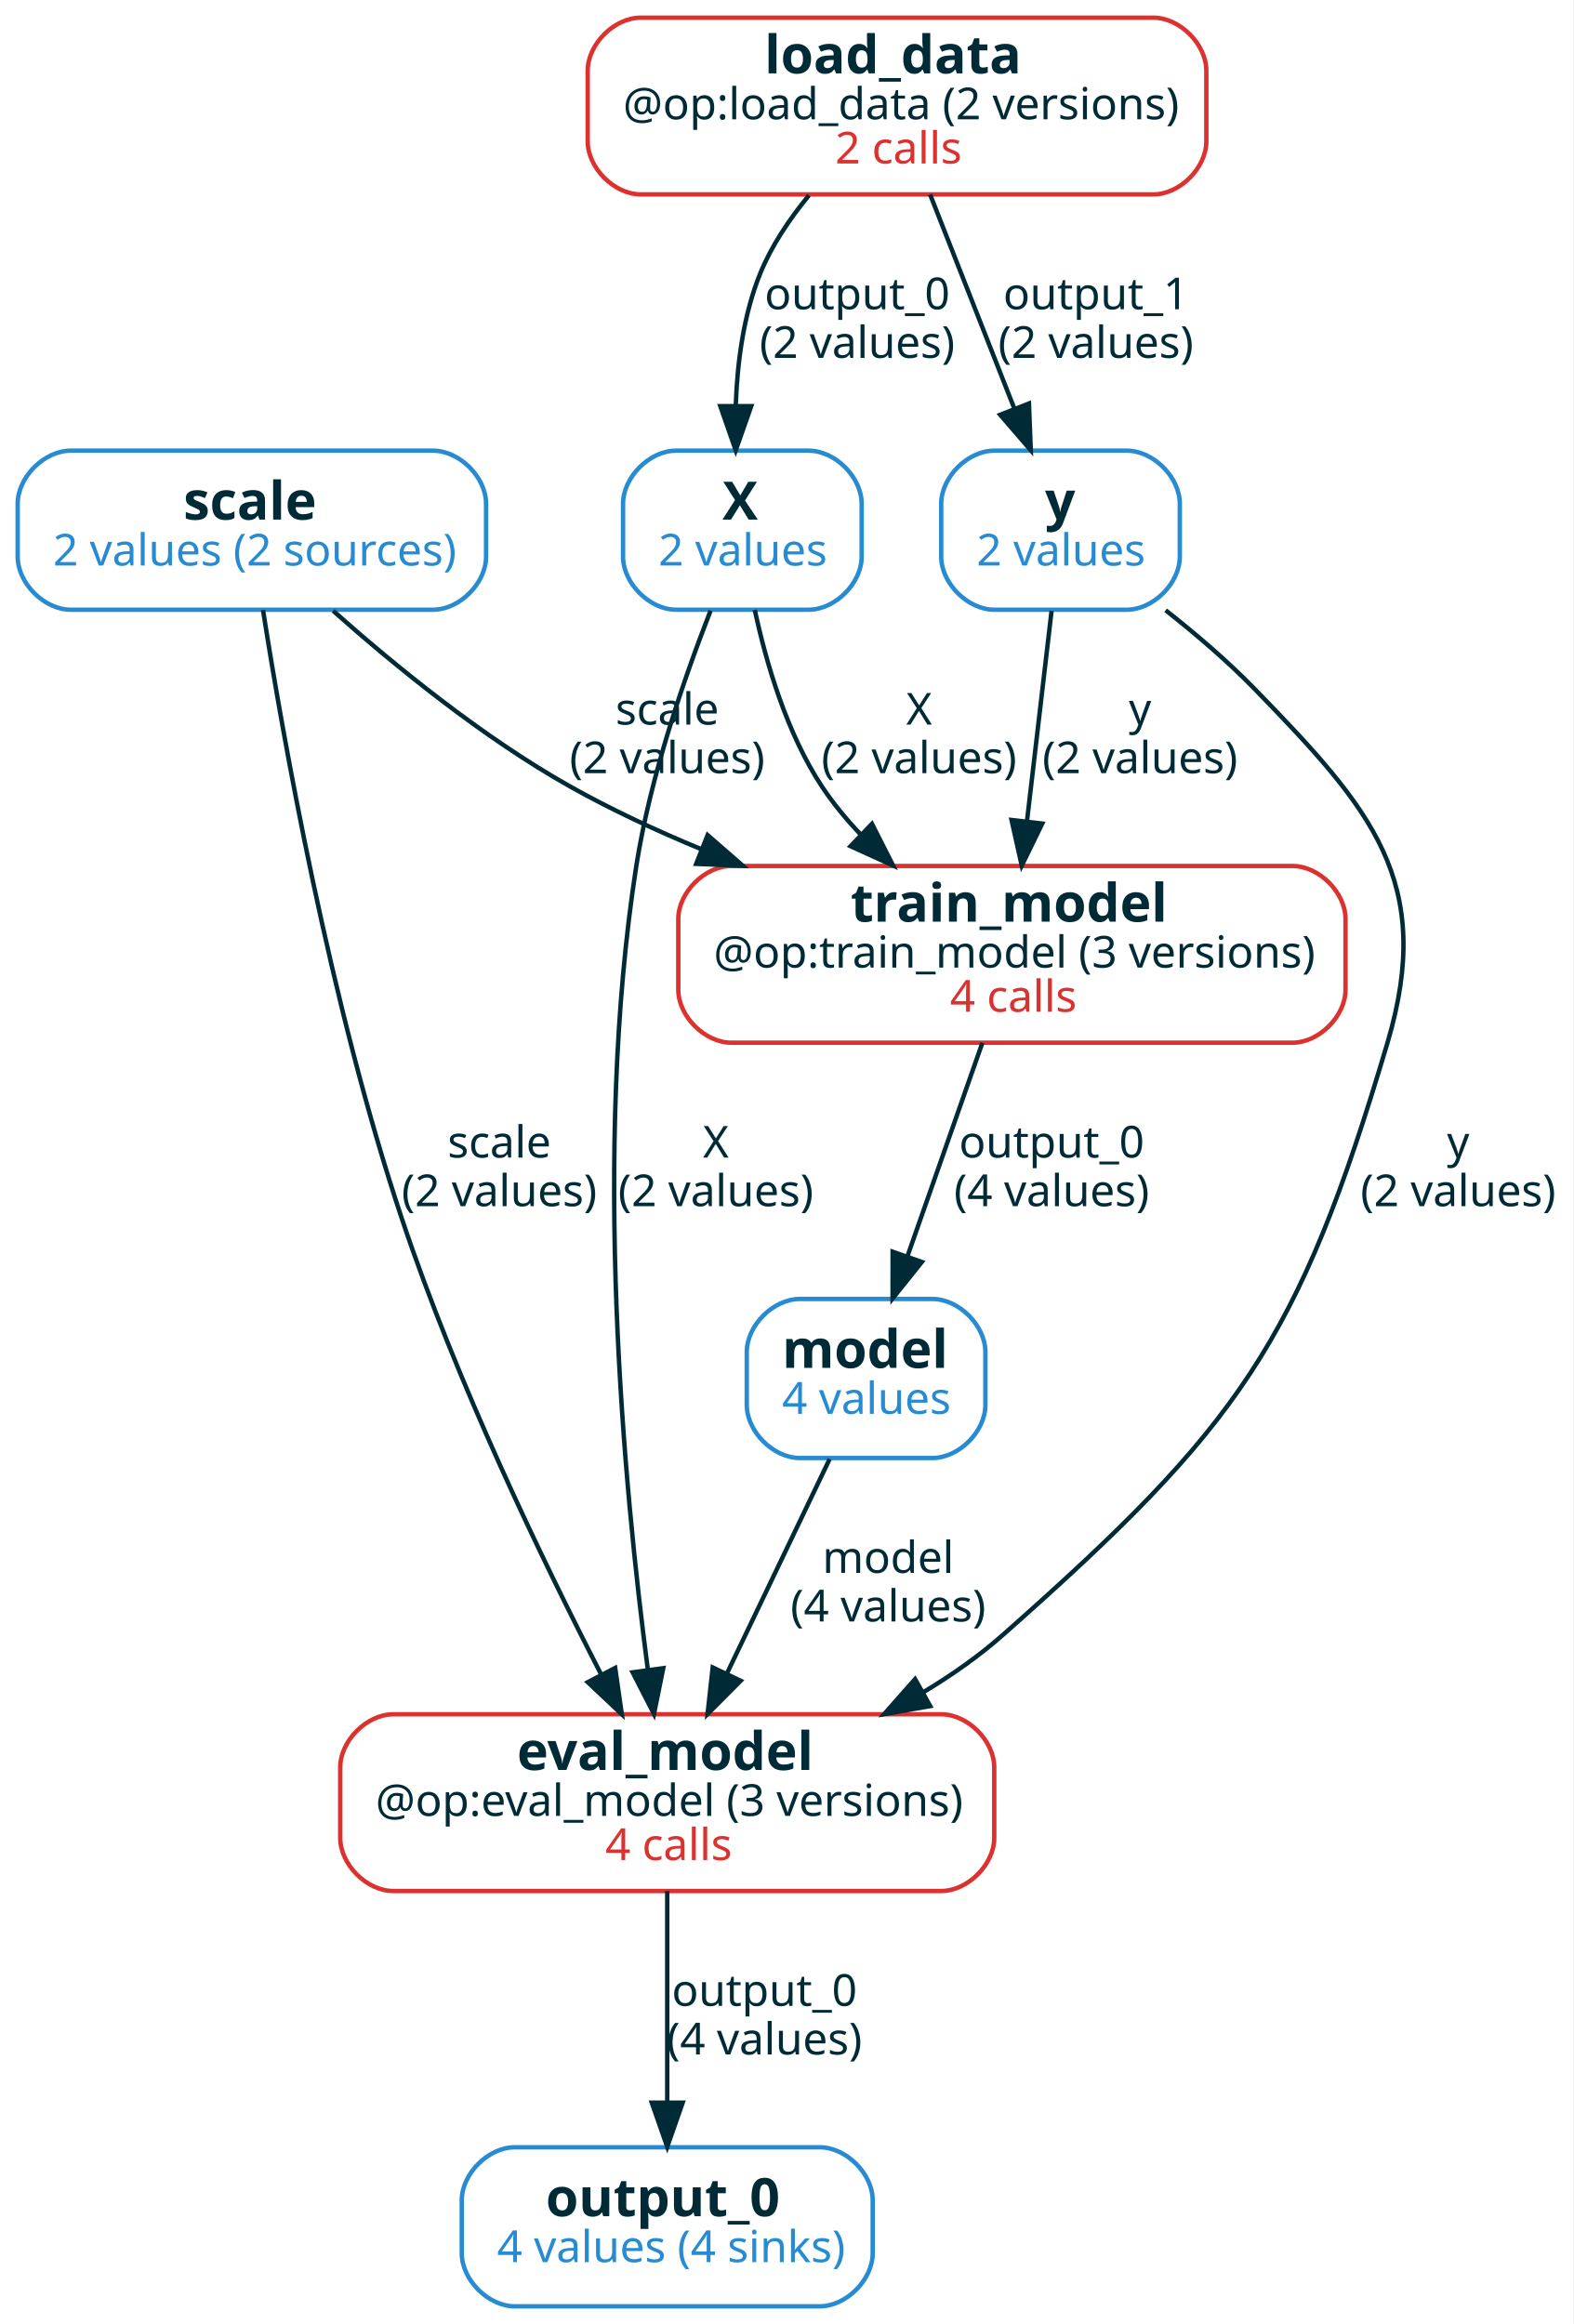
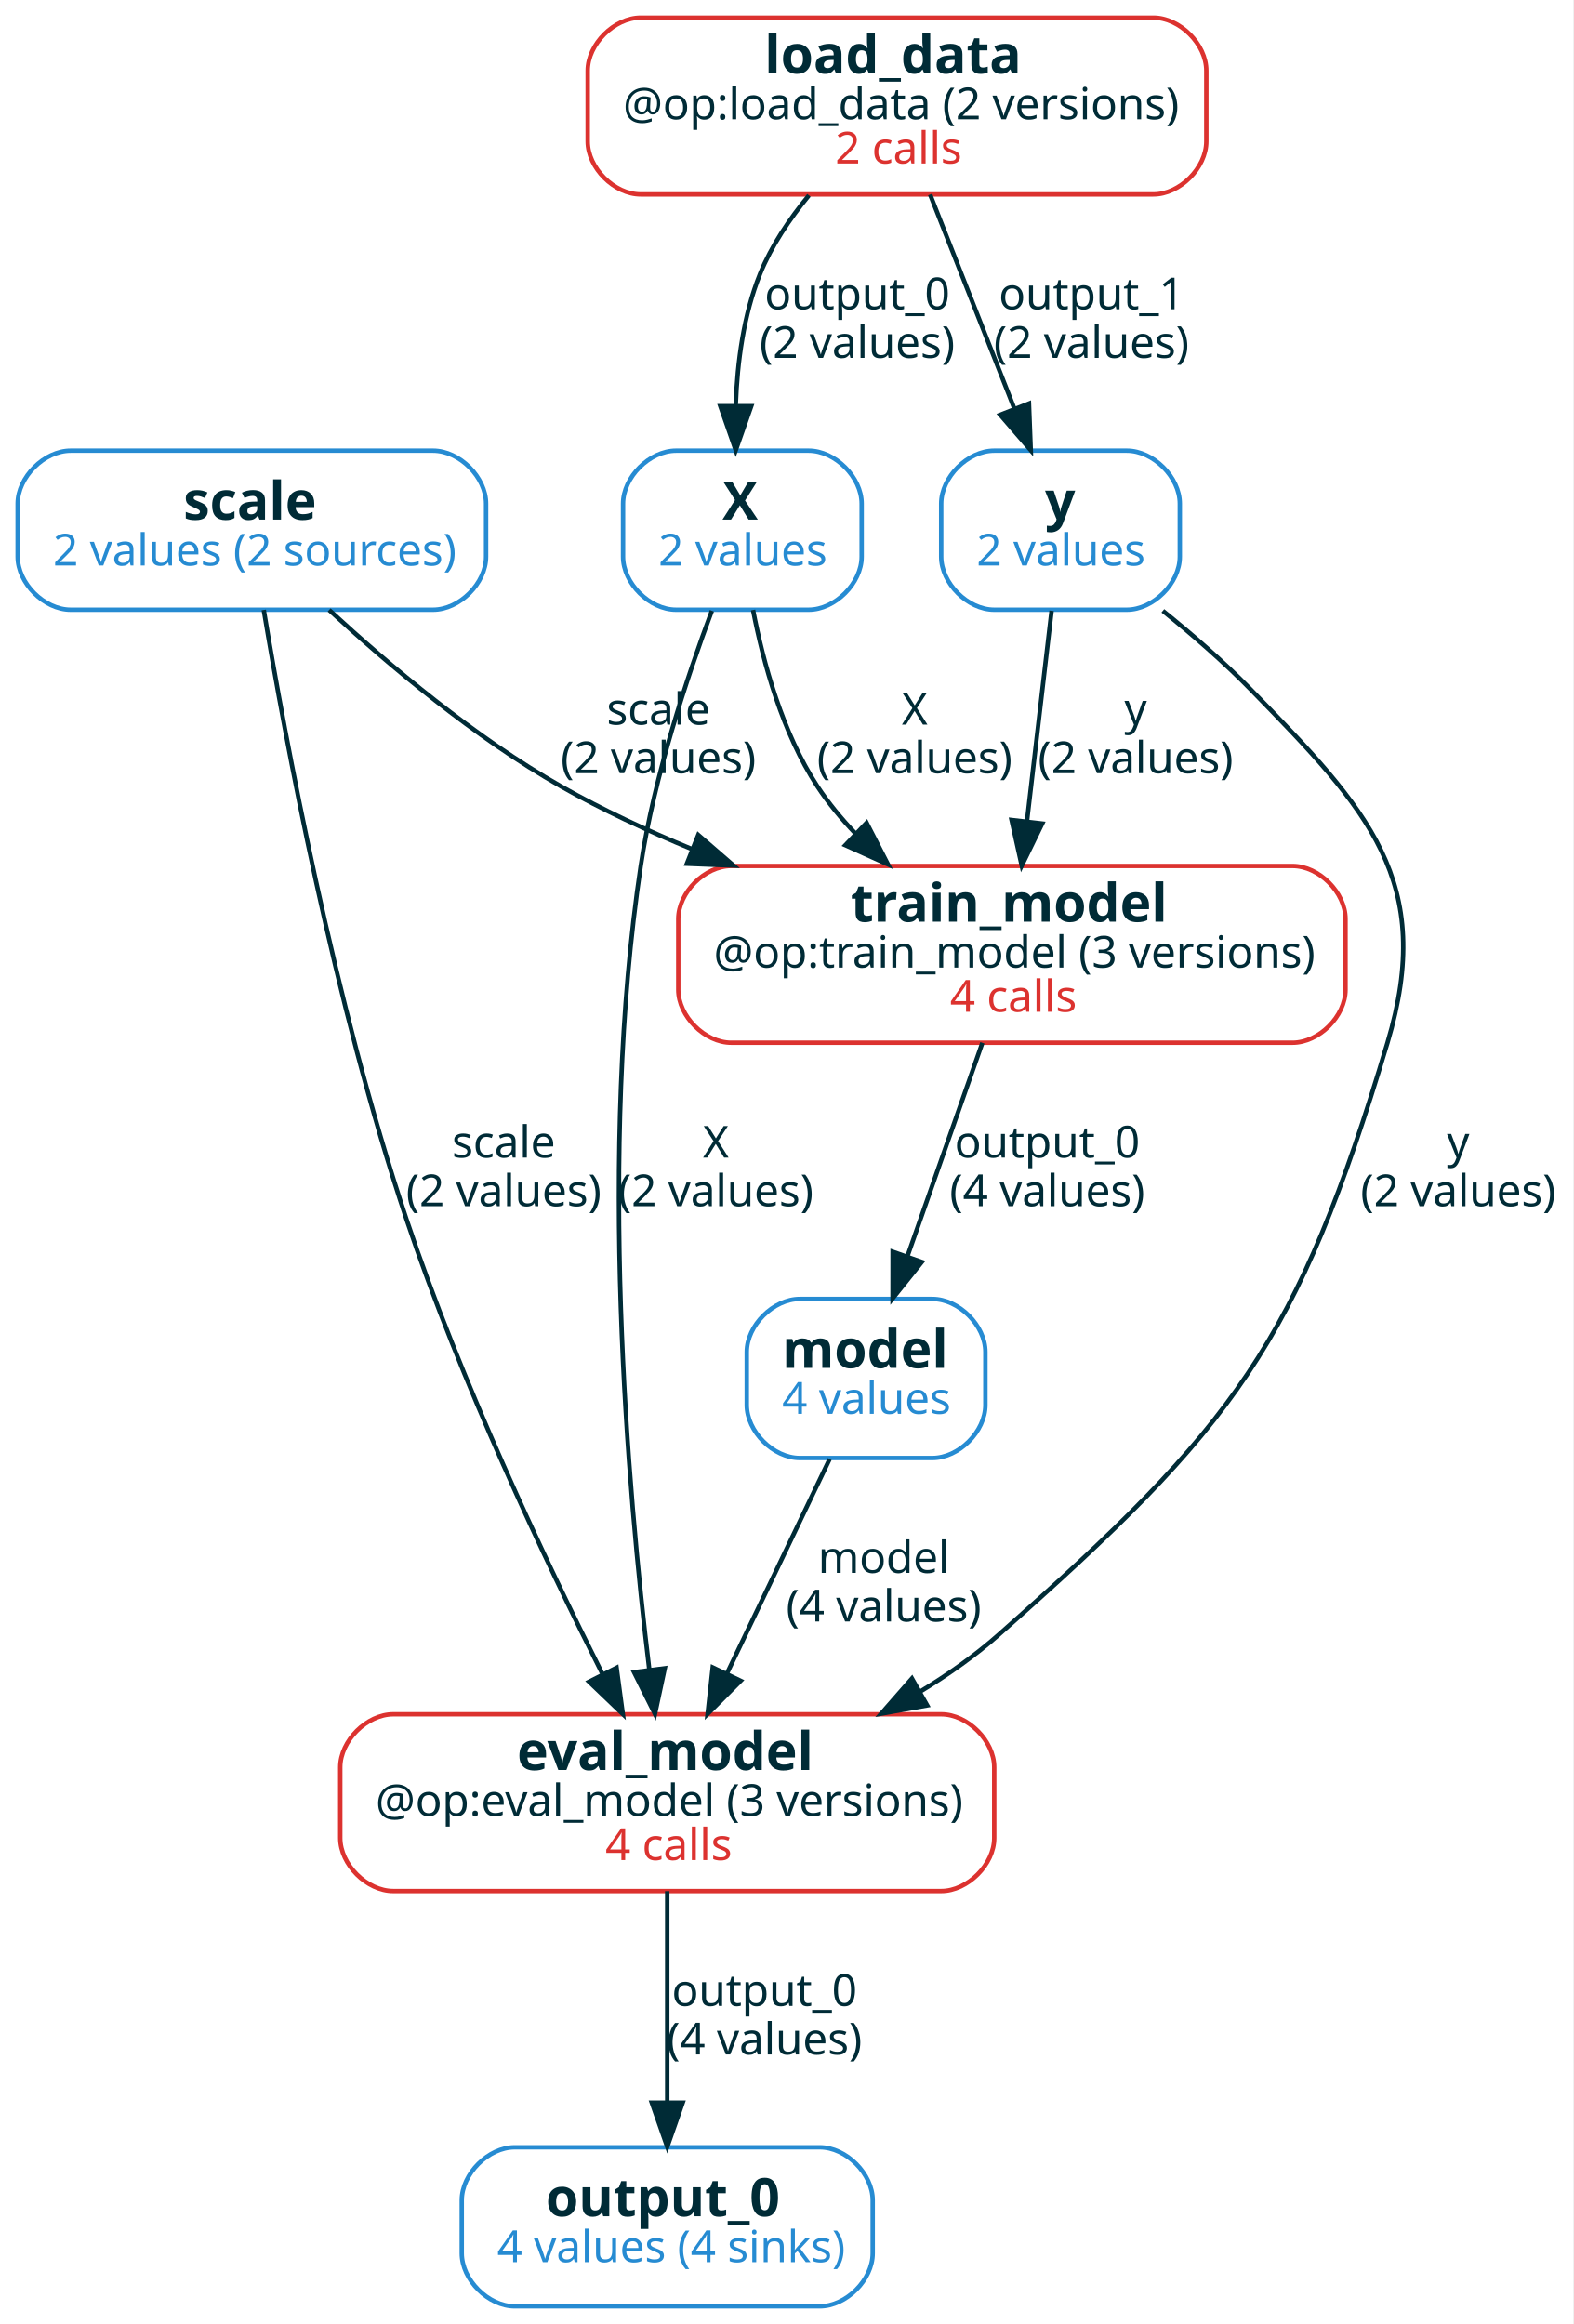
<svg xmlns="http://www.w3.org/2000/svg" width="356pt" height="526pt" viewBox="0.00 0.00 356.00 526.00">
  <g id="graph0" class="graph" transform="scale(1 1) rotate(0) translate(4 522)">
    <polygon fill="white" stroke="transparent" points="-4,4 -4,-522 352,-522 352,4 -4,4" />
    <g id="node1" class="node">
      <path fill="none" stroke="#268bd2" d="M181.5,-36C181.5,-36 112.5,-36 112.5,-36 106.5,-36 100.5,-30 100.5,-24 100.5,-24 100.5,-12 100.5,-12 100.5,-6 106.5,0 112.5,0 112.5,0 181.5,0 181.5,0 187.5,0 193.5,-6 193.5,-12 193.5,-12 193.5,-24 193.5,-24 193.5,-30 187.5,-36 181.5,-36" />
      <text text-anchor="start" x="119.5" y="-20.4" font-family="RobotoMono" font-weight="bold" font-size="12.00" fill="#002b36">output_0</text>
      <text text-anchor="start" x="108.5" y="-10" font-family="RobotoMono" font-size="10.00" fill="#268bd2">4 values (4 sinks)</text>
    </g>
    <g id="node2" class="node">
-       <path fill="none" stroke="#268bd2" d="M207,-228C207,-228 177,-228 177,-228 171,-228 165,-222 165,-216 165,-216 165,-204 165,-204 165,-198 171,-192 177,-192 177,-192 207,-192 207,-192 213,-192 219,-198 219,-204 219,-204 219,-216 219,-216 219,-222 213,-228 207,-228" />
-       <text text-anchor="start" x="173" y="-212.4" font-family="RobotoMono" font-weight="bold" font-size="12.00" fill="#002b36">model</text>
-       <text text-anchor="start" x="173" y="-202" font-family="RobotoMono" font-size="10.00" fill="#268bd2">4 values</text>
+       <path fill="none" stroke="#268bd2" d="M94,-420C94,-420 12,-420 12,-420 6,-420 0,-414 0,-408 0,-408 0,-396 0,-396 0,-390 6,-384 12,-384 12,-384 94,-384 94,-384 100,-384 106,-390 106,-396 106,-396 106,-408 106,-408 106,-414 100,-420 94,-420" />
+       <text text-anchor="start" x="37.5" y="-404.4" font-family="RobotoMono" font-weight="bold" font-size="12.00" fill="#002b36">scale</text>
+       <text text-anchor="start" x="8" y="-394" font-family="RobotoMono" font-size="10.00" fill="#268bd2">2 values (2 sources)</text>
    </g>
    <g id="node7" class="node">
      <path fill="none" stroke="#dc322f" d="M209,-134C209,-134 85,-134 85,-134 79,-134 73,-128 73,-122 73,-122 73,-106 73,-106 73,-100 79,-94 85,-94 85,-94 209,-94 209,-94 215,-94 221,-100 221,-106 221,-106 221,-122 221,-122 221,-128 215,-134 209,-134" />
      <text text-anchor="start" x="113" y="-121.4" font-family="RobotoMono" font-weight="bold" font-size="12.00" fill="#002b36">eval_model</text>
      <text text-anchor="start" x="81" y="-111" font-family="RobotoMono" font-size="10.00" fill="#002b36">@op:eval_model (3 versions)</text>
      <text text-anchor="start" x="133" y="-101" font-family="RobotoMono" font-size="10.00" fill="#dc322f">4 calls</text>
    </g>
-     <g id="edge4" class="edge">
-       <path fill="none" stroke="#002b36" d="M183.75,-191.76C177.27,-178.24 168.13,-159.14 160.58,-143.38" />
-       <polygon fill="#002b36" stroke="#002b36" points="163.61,-141.58 156.13,-134.07 157.29,-144.6 163.61,-141.58" />
-       <text text-anchor="middle" x="197" y="-166" font-family="RobotoMono" font-size="10.00" fill="#002b36">model</text>
-       <text text-anchor="middle" x="197" y="-155" font-family="RobotoMono" font-size="10.00" fill="#002b36">(4 values)</text>
+     <g id="edge2" class="edge">
+       <path fill="none" stroke="#002b36" d="M55.69,-383.95C60.51,-355.08 71.64,-294.93 88,-246 100.26,-209.34 119.29,-169.06 132.41,-142.98" />
+       <polygon fill="#002b36" stroke="#002b36" points="135.54,-144.54 136.95,-134.04 129.3,-141.37 135.54,-144.54" />
+       <text text-anchor="middle" x="110" y="-260" font-family="RobotoMono" font-size="10.00" fill="#002b36">scale</text>
+       <text text-anchor="middle" x="110" y="-249" font-family="RobotoMono" font-size="10.00" fill="#002b36">(2 values)</text>
    </g>
-     <g id="node3" class="node">
-       <path fill="none" stroke="#268bd2" d="M94,-420C94,-420 12,-420 12,-420 6,-420 0,-414 0,-408 0,-408 0,-396 0,-396 0,-390 6,-384 12,-384 12,-384 94,-384 94,-384 100,-384 106,-390 106,-396 106,-396 106,-408 106,-408 106,-414 100,-420 94,-420" />
-       <text text-anchor="start" x="37.5" y="-404.4" font-family="RobotoMono" font-weight="bold" font-size="12.00" fill="#002b36">scale</text>
-       <text text-anchor="start" x="8" y="-394" font-family="RobotoMono" font-size="10.00" fill="#268bd2">2 values (2 sources)</text>
-     </g>
-     <g id="node6" class="node">
+     <g id="node8" class="node">
      <path fill="none" stroke="#dc322f" d="M288.5,-326C288.5,-326 161.5,-326 161.5,-326 155.5,-326 149.5,-320 149.5,-314 149.5,-314 149.5,-298 149.5,-298 149.5,-292 155.5,-286 161.5,-286 161.5,-286 288.5,-286 288.5,-286 294.5,-286 300.5,-292 300.5,-298 300.5,-298 300.5,-314 300.5,-314 300.5,-320 294.5,-326 288.5,-326" />
      <text text-anchor="start" x="188.5" y="-313.4" font-family="RobotoMono" font-weight="bold" font-size="12.00" fill="#002b36">train_model</text>
      <text text-anchor="start" x="157.5" y="-303" font-family="RobotoMono" font-size="10.00" fill="#002b36">@op:train_model (3 versions)</text>
      <text text-anchor="start" x="211" y="-293" font-family="RobotoMono" font-size="10.00" fill="#dc322f">4 calls</text>
    </g>
-     <g id="edge5" class="edge">
-       <path fill="none" stroke="#002b36" d="M71.38,-383.76C85.27,-371.42 105.26,-355.09 125,-344 134.33,-338.76 144.54,-334 154.77,-329.77" />
-       <polygon fill="#002b36" stroke="#002b36" points="156.14,-332.99 164.13,-326.03 153.55,-326.48 156.14,-332.99" />
-       <text text-anchor="middle" x="147" y="-358" font-family="RobotoMono" font-size="10.00" fill="#002b36">scale</text>
-       <text text-anchor="middle" x="147" y="-347" font-family="RobotoMono" font-size="10.00" fill="#002b36">(2 values)</text>
+     <g id="edge3" class="edge">
+       <path fill="none" stroke="#002b36" d="M70.48,-383.95C83.95,-371.54 103.5,-355.05 123,-344 132.28,-338.74 142.46,-333.99 152.67,-329.79" />
+       <polygon fill="#002b36" stroke="#002b36" points="154.02,-333.02 162.03,-326.09 151.44,-326.51 154.02,-333.02" />
+       <text text-anchor="middle" x="145" y="-358" font-family="RobotoMono" font-size="10.00" fill="#002b36">scale</text>
+       <text text-anchor="middle" x="145" y="-347" font-family="RobotoMono" font-size="10.00" fill="#002b36">(2 values)</text>
    </g>
-     <g id="edge6" class="edge">
-       <path fill="none" stroke="#002b36" d="M55.52,-383.94C60.05,-355.04 70.66,-294.86 87,-246 99.29,-209.24 118.69,-168.98 132.09,-142.93" />
-       <polygon fill="#002b36" stroke="#002b36" points="135.22,-144.49 136.72,-134.01 129.01,-141.26 135.22,-144.49" />
-       <text text-anchor="middle" x="109" y="-260" font-family="RobotoMono" font-size="10.00" fill="#002b36">scale</text>
-       <text text-anchor="middle" x="109" y="-249" font-family="RobotoMono" font-size="10.00" fill="#002b36">(2 values)</text>
-     </g>
-     <g id="node4" class="node">
+     <g id="node3" class="node">
      <path fill="none" stroke="#268bd2" d="M179,-420C179,-420 149,-420 149,-420 143,-420 137,-414 137,-408 137,-408 137,-396 137,-396 137,-390 143,-384 149,-384 149,-384 179,-384 179,-384 185,-384 191,-390 191,-396 191,-396 191,-408 191,-408 191,-414 185,-420 179,-420" />
      <text text-anchor="start" x="159.5" y="-404.4" font-family="RobotoMono" font-weight="bold" font-size="12.00" fill="#002b36">X</text>
      <text text-anchor="start" x="145" y="-394" font-family="RobotoMono" font-size="10.00" fill="#268bd2">2 values</text>
    </g>
-     <g id="edge2" class="edge">
-       <path fill="none" stroke="#002b36" d="M166.81,-383.97C169.37,-372.04 174,-356.13 182,-344 184.51,-340.2 187.51,-336.56 190.75,-333.16" />
-       <polygon fill="#002b36" stroke="#002b36" points="193.33,-335.54 198.12,-326.09 188.48,-330.48 193.33,-335.54" />
-       <text text-anchor="middle" x="204" y="-358" font-family="RobotoMono" font-size="10.00" fill="#002b36">X</text>
-       <text text-anchor="middle" x="204" y="-347" font-family="RobotoMono" font-size="10.00" fill="#002b36">(2 values)</text>
-     </g>
-     <g id="edge3" class="edge">
-       <path fill="none" stroke="#002b36" d="M156.81,-383.79C150.96,-368.83 143.18,-346.4 140,-326 129.96,-261.68 137.22,-185.03 142.61,-144.13" />
-       <polygon fill="#002b36" stroke="#002b36" points="146.1,-144.44 144,-134.06 139.17,-143.49 146.1,-144.44" />
+     <g id="edge5" class="edge">
+       <path fill="none" stroke="#002b36" d="M157.1,-383.76C151.5,-368.78 144.05,-346.34 141,-326 131.35,-261.62 137.98,-185 142.94,-144.12" />
+       <polygon fill="#002b36" stroke="#002b36" points="146.44,-144.41 144.22,-134.05 139.49,-143.53 146.44,-144.41" />
      <text text-anchor="middle" x="158" y="-260" font-family="RobotoMono" font-size="10.00" fill="#002b36">X</text>
      <text text-anchor="middle" x="158" y="-249" font-family="RobotoMono" font-size="10.00" fill="#002b36">(2 values)</text>
+     </g>
+     <g id="edge6" class="edge">
+       <path fill="none" stroke="#002b36" d="M166.42,-383.94C168.73,-372 173.07,-356.09 181,-344 183.47,-340.24 186.43,-336.65 189.64,-333.3" />
+       <polygon fill="#002b36" stroke="#002b36" points="192.12,-335.77 196.96,-326.35 187.3,-330.7 192.12,-335.77" />
+       <text text-anchor="middle" x="203" y="-358" font-family="RobotoMono" font-size="10.00" fill="#002b36">X</text>
+       <text text-anchor="middle" x="203" y="-347" font-family="RobotoMono" font-size="10.00" fill="#002b36">(2 values)</text>
+     </g>
+     <g id="node4" class="node">
+       <path fill="none" stroke="#268bd2" d="M207,-228C207,-228 177,-228 177,-228 171,-228 165,-222 165,-216 165,-216 165,-204 165,-204 165,-198 171,-192 177,-192 177,-192 207,-192 207,-192 213,-192 219,-198 219,-204 219,-204 219,-216 219,-216 219,-222 213,-228 207,-228" />
+       <text text-anchor="start" x="173" y="-212.4" font-family="RobotoMono" font-weight="bold" font-size="12.00" fill="#002b36">model</text>
+       <text text-anchor="start" x="173" y="-202" font-family="RobotoMono" font-size="10.00" fill="#268bd2">4 values</text>
+     </g>
+     <g id="edge4" class="edge">
+       <path fill="none" stroke="#002b36" d="M183.75,-191.76C177.27,-178.24 168.13,-159.14 160.58,-143.38" />
+       <polygon fill="#002b36" stroke="#002b36" points="163.61,-141.58 156.13,-134.07 157.29,-144.6 163.61,-141.58" />
+       <text text-anchor="middle" x="196" y="-166" font-family="RobotoMono" font-size="10.00" fill="#002b36">model</text>
+       <text text-anchor="middle" x="196" y="-155" font-family="RobotoMono" font-size="10.00" fill="#002b36">(4 values)</text>
    </g>
    <g id="node5" class="node">
      <path fill="none" stroke="#268bd2" d="M251,-420C251,-420 221,-420 221,-420 215,-420 209,-414 209,-408 209,-408 209,-396 209,-396 209,-390 215,-384 221,-384 221,-384 251,-384 251,-384 257,-384 263,-390 263,-396 263,-396 263,-408 263,-408 263,-414 257,-420 251,-420" />
      <text text-anchor="start" x="232.5" y="-404.4" font-family="RobotoMono" font-weight="bold" font-size="12.00" fill="#002b36">y</text>
      <text text-anchor="start" x="217" y="-394" font-family="RobotoMono" font-size="10.00" fill="#268bd2">2 values</text>
    </g>
    <g id="edge7" class="edge">
-       <path fill="none" stroke="#002b36" d="M233.98,-383.76C232.43,-370.5 230.25,-351.86 228.43,-336.27" />
-       <polygon fill="#002b36" stroke="#002b36" points="231.87,-335.6 227.23,-326.07 224.92,-336.41 231.87,-335.6" />
-       <text text-anchor="middle" x="254" y="-358" font-family="RobotoMono" font-size="10.00" fill="#002b36">y</text>
-       <text text-anchor="middle" x="254" y="-347" font-family="RobotoMono" font-size="10.00" fill="#002b36">(2 values)</text>
-     </g>
-     <g id="edge8" class="edge">
-       <path fill="none" stroke="#002b36" d="M259.79,-383.88C266.62,-378.5 273.88,-372.3 280,-366 306.47,-338.77 320.78,-322.41 310,-286 289.84,-217.92 276.2,-199.03 223,-152 217.56,-147.19 211.38,-142.85 204.95,-138.99" />
-       <polygon fill="#002b36" stroke="#002b36" points="206.51,-135.86 196.08,-134.02 203.09,-141.96 206.51,-135.86" />
+       <path fill="none" stroke="#002b36" d="M259.16,-383.75C265.84,-378.36 272.95,-372.2 279,-366 305.64,-338.72 320.92,-322.53 310,-286 289.59,-217.74 275.38,-199.2 222,-152 216.62,-147.24 210.51,-142.94 204.16,-139.09" />
+       <polygon fill="#002b36" stroke="#002b36" points="205.83,-136.01 195.4,-134.13 202.38,-142.11 205.83,-136.01" />
      <text text-anchor="middle" x="326" y="-260" font-family="RobotoMono" font-size="10.00" fill="#002b36">y</text>
      <text text-anchor="middle" x="326" y="-249" font-family="RobotoMono" font-size="10.00" fill="#002b36">(2 values)</text>
    </g>
-     <g id="edge11" class="edge">
-       <path fill="none" stroke="#002b36" d="M218.32,-285.98C213.44,-272.07 206.75,-253.03 201.34,-237.61" />
-       <polygon fill="#002b36" stroke="#002b36" points="204.62,-236.37 198,-228.1 198.01,-238.69 204.62,-236.37" />
-       <text text-anchor="middle" x="234" y="-260" font-family="RobotoMono" font-size="10.00" fill="#002b36">output_0</text>
-       <text text-anchor="middle" x="234" y="-249" font-family="RobotoMono" font-size="10.00" fill="#002b36">(4 values)</text>
+     <g id="edge8" class="edge">
+       <path fill="none" stroke="#002b36" d="M233.98,-383.76C232.43,-370.5 230.25,-351.86 228.43,-336.27" />
+       <polygon fill="#002b36" stroke="#002b36" points="231.87,-335.6 227.23,-326.07 224.92,-336.41 231.87,-335.6" />
+       <text text-anchor="middle" x="253" y="-358" font-family="RobotoMono" font-size="10.00" fill="#002b36">y</text>
+       <text text-anchor="middle" x="253" y="-347" font-family="RobotoMono" font-size="10.00" fill="#002b36">(2 values)</text>
    </g>
-     <g id="edge1" class="edge">
-       <path fill="none" stroke="#002b36" d="M147,-93.98C147,-80.34 147,-61.75 147,-46.5" />
-       <polygon fill="#002b36" stroke="#002b36" points="150.5,-46.1 147,-36.1 143.5,-46.1 150.5,-46.1" />
-       <text text-anchor="middle" x="169" y="-68" font-family="RobotoMono" font-size="10.00" fill="#002b36">output_0</text>
-       <text text-anchor="middle" x="169" y="-57" font-family="RobotoMono" font-size="10.00" fill="#002b36">(4 values)</text>
-     </g>
-     <g id="node8" class="node">
+     <g id="node6" class="node">
      <path fill="none" stroke="#dc322f" d="M257,-518C257,-518 141,-518 141,-518 135,-518 129,-512 129,-506 129,-506 129,-490 129,-490 129,-484 135,-478 141,-478 141,-478 257,-478 257,-478 263,-478 269,-484 269,-490 269,-490 269,-506 269,-506 269,-512 263,-518 257,-518" />
      <text text-anchor="start" x="169" y="-505.4" font-family="RobotoMono" font-weight="bold" font-size="12.00" fill="#002b36">load_data</text>
      <text text-anchor="start" x="137" y="-495" font-family="RobotoMono" font-size="10.00" fill="#002b36">@op:load_data (2 versions)</text>
      <text text-anchor="start" x="185" y="-485" font-family="RobotoMono" font-size="10.00" fill="#dc322f">2 calls</text>
    </g>
    <g id="edge9" class="edge">
      <path fill="none" stroke="#002b36" d="M179.07,-477.79C174.68,-472.46 170.57,-466.37 168,-460 164.28,-450.78 162.86,-440.03 162.51,-430.38" />
      <polygon fill="#002b36" stroke="#002b36" points="166.01,-430.07 162.5,-420.08 159.01,-430.08 166.01,-430.07" />
      <text text-anchor="middle" x="190" y="-452" font-family="RobotoMono" font-size="10.00" fill="#002b36">output_0</text>
      <text text-anchor="middle" x="190" y="-441" font-family="RobotoMono" font-size="10.00" fill="#002b36">(2 values)</text>
    </g>
    <g id="edge10" class="edge">
      <path fill="none" stroke="#002b36" d="M206.49,-477.98C211.96,-464.07 219.46,-445.03 225.52,-429.61" />
      <polygon fill="#002b36" stroke="#002b36" points="228.86,-430.68 229.27,-420.1 222.35,-428.12 228.86,-430.68" />
-       <text text-anchor="middle" x="244" y="-452" font-family="RobotoMono" font-size="10.00" fill="#002b36">output_1</text>
-       <text text-anchor="middle" x="244" y="-441" font-family="RobotoMono" font-size="10.00" fill="#002b36">(2 values)</text>
+       <text text-anchor="middle" x="243" y="-452" font-family="RobotoMono" font-size="10.00" fill="#002b36">output_1</text>
+       <text text-anchor="middle" x="243" y="-441" font-family="RobotoMono" font-size="10.00" fill="#002b36">(2 values)</text>
+     </g>
+     <g id="edge1" class="edge">
+       <path fill="none" stroke="#002b36" d="M147,-93.98C147,-80.34 147,-61.75 147,-46.5" />
+       <polygon fill="#002b36" stroke="#002b36" points="150.5,-46.1 147,-36.1 143.5,-46.1 150.5,-46.1" />
+       <text text-anchor="middle" x="169" y="-68" font-family="RobotoMono" font-size="10.00" fill="#002b36">output_0</text>
+       <text text-anchor="middle" x="169" y="-57" font-family="RobotoMono" font-size="10.00" fill="#002b36">(4 values)</text>
+     </g>
+     <g id="edge11" class="edge">
+       <path fill="none" stroke="#002b36" d="M218.32,-285.98C213.44,-272.07 206.75,-253.03 201.34,-237.61" />
+       <polygon fill="#002b36" stroke="#002b36" points="204.62,-236.37 198,-228.1 198.01,-238.69 204.62,-236.37" />
+       <text text-anchor="middle" x="233" y="-260" font-family="RobotoMono" font-size="10.00" fill="#002b36">output_0</text>
+       <text text-anchor="middle" x="233" y="-249" font-family="RobotoMono" font-size="10.00" fill="#002b36">(4 values)</text>
    </g>
  </g>
</svg>
